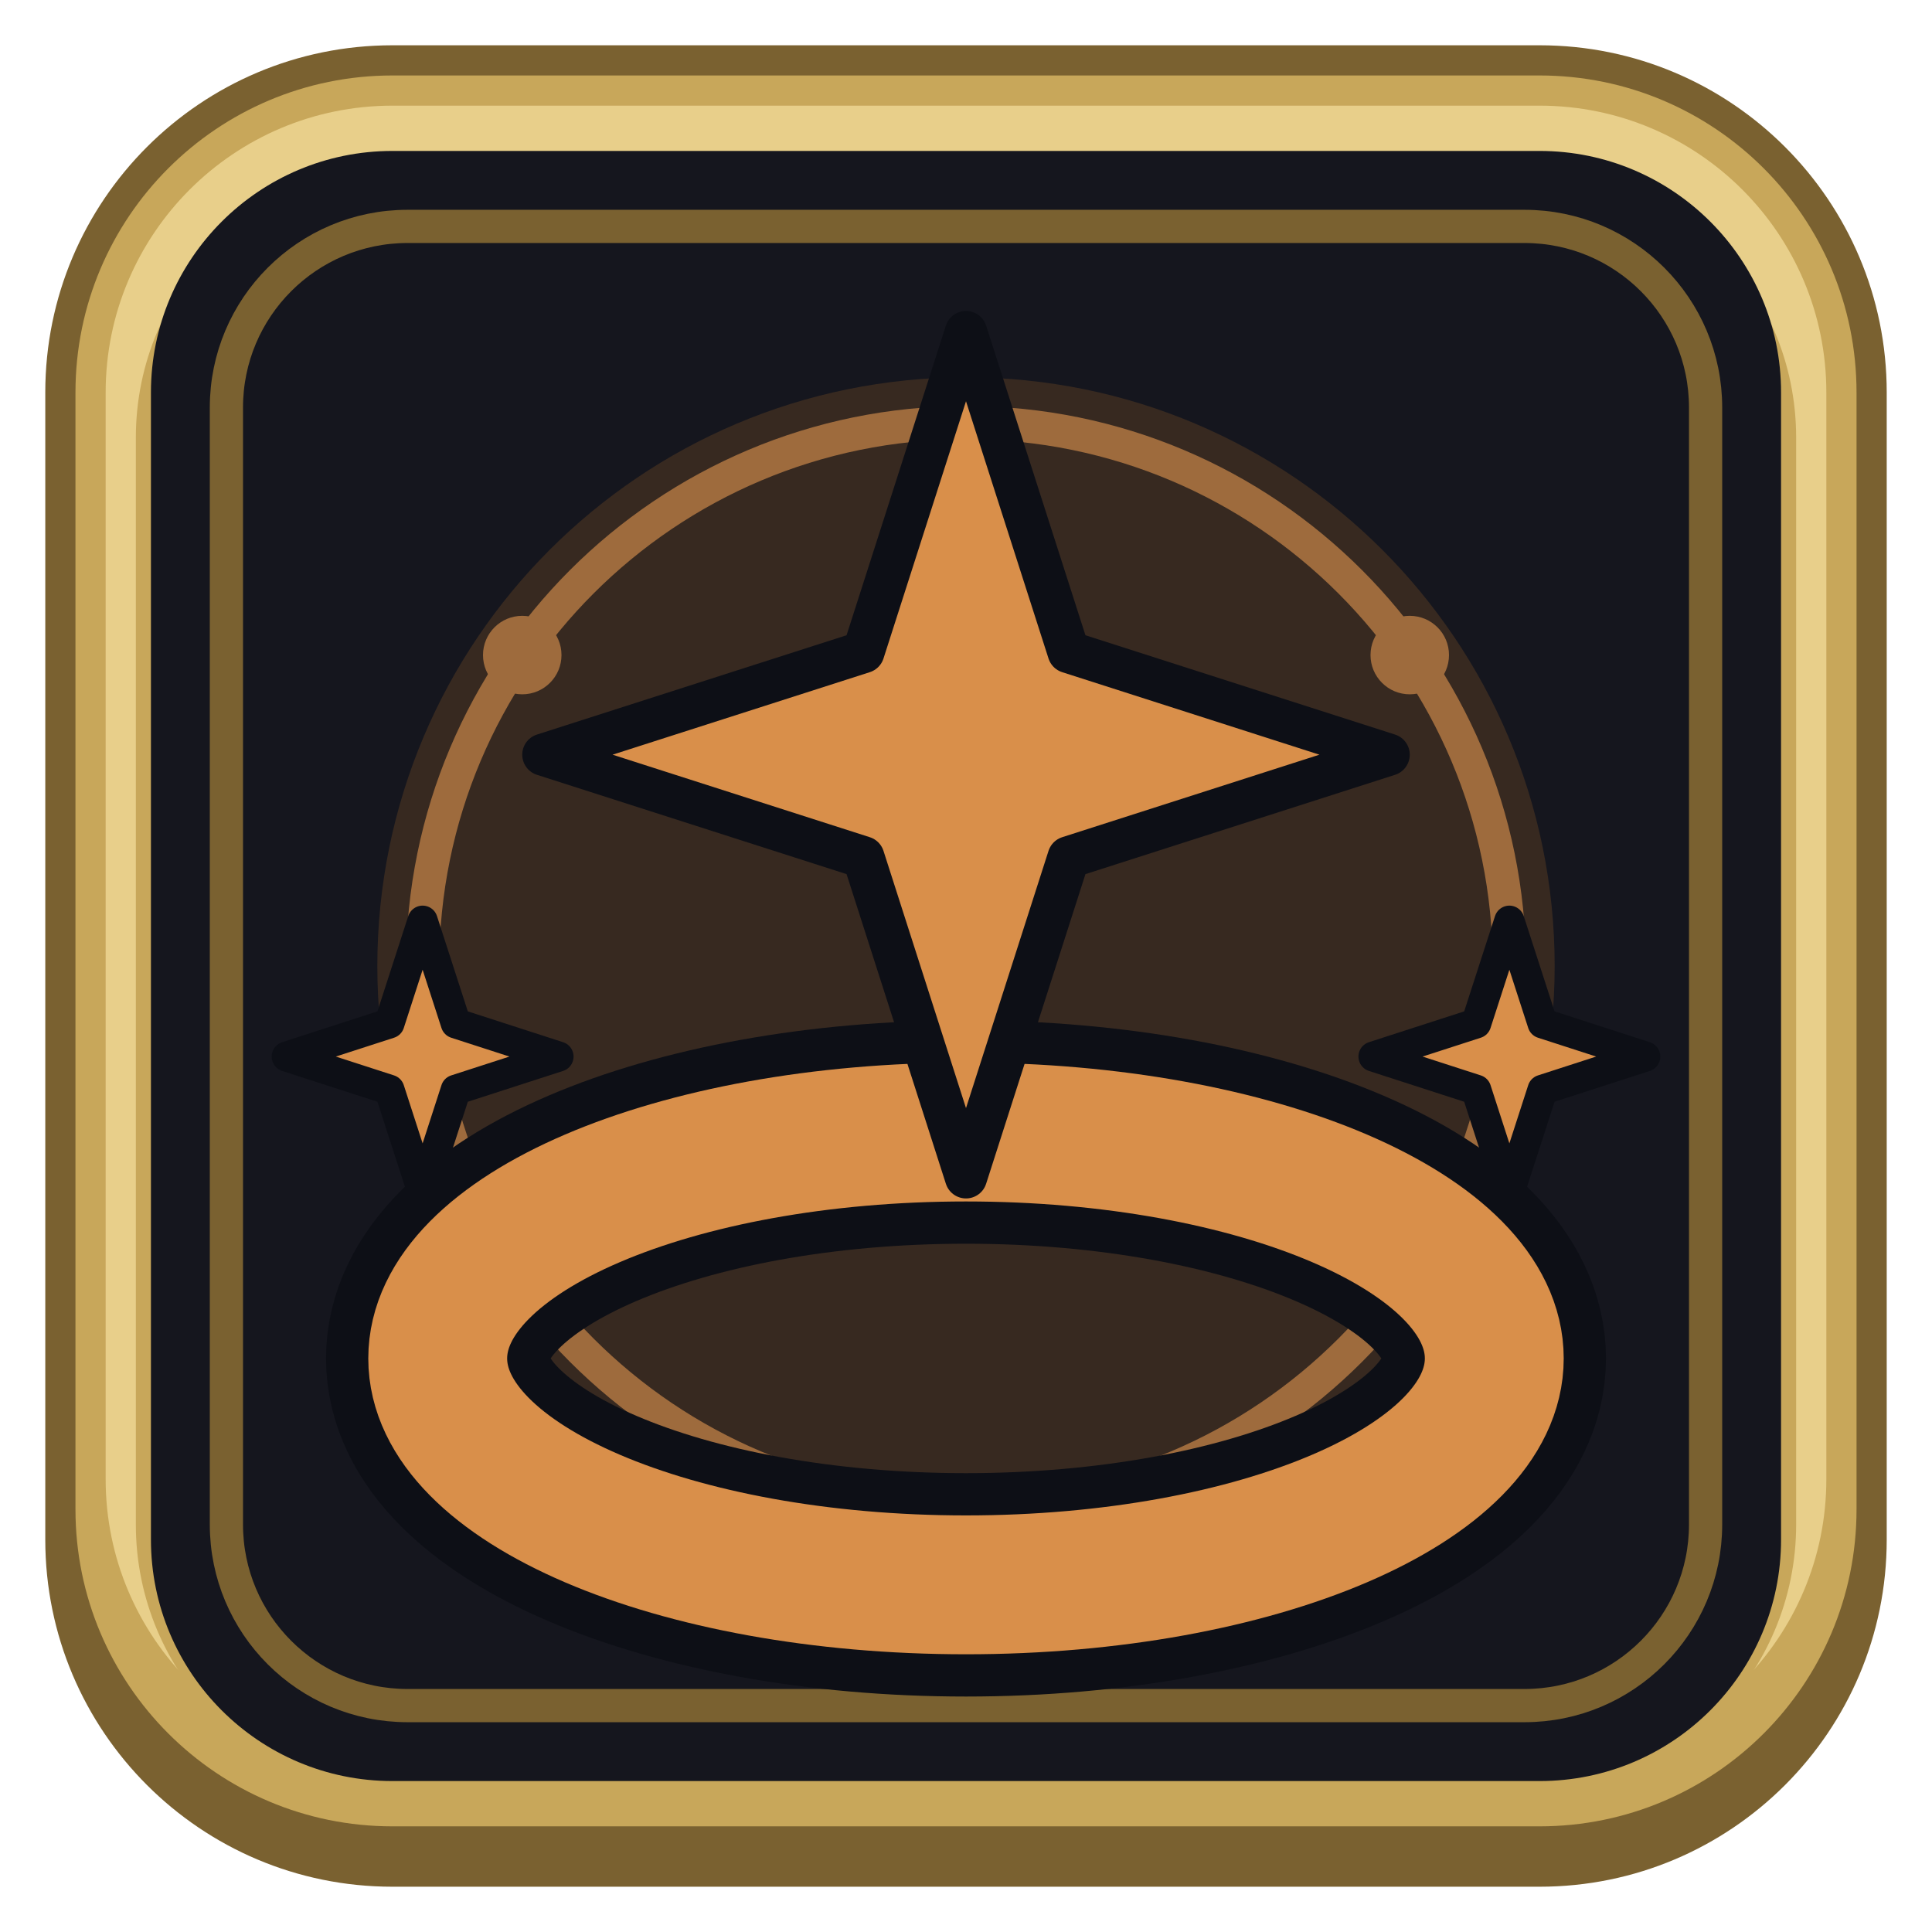
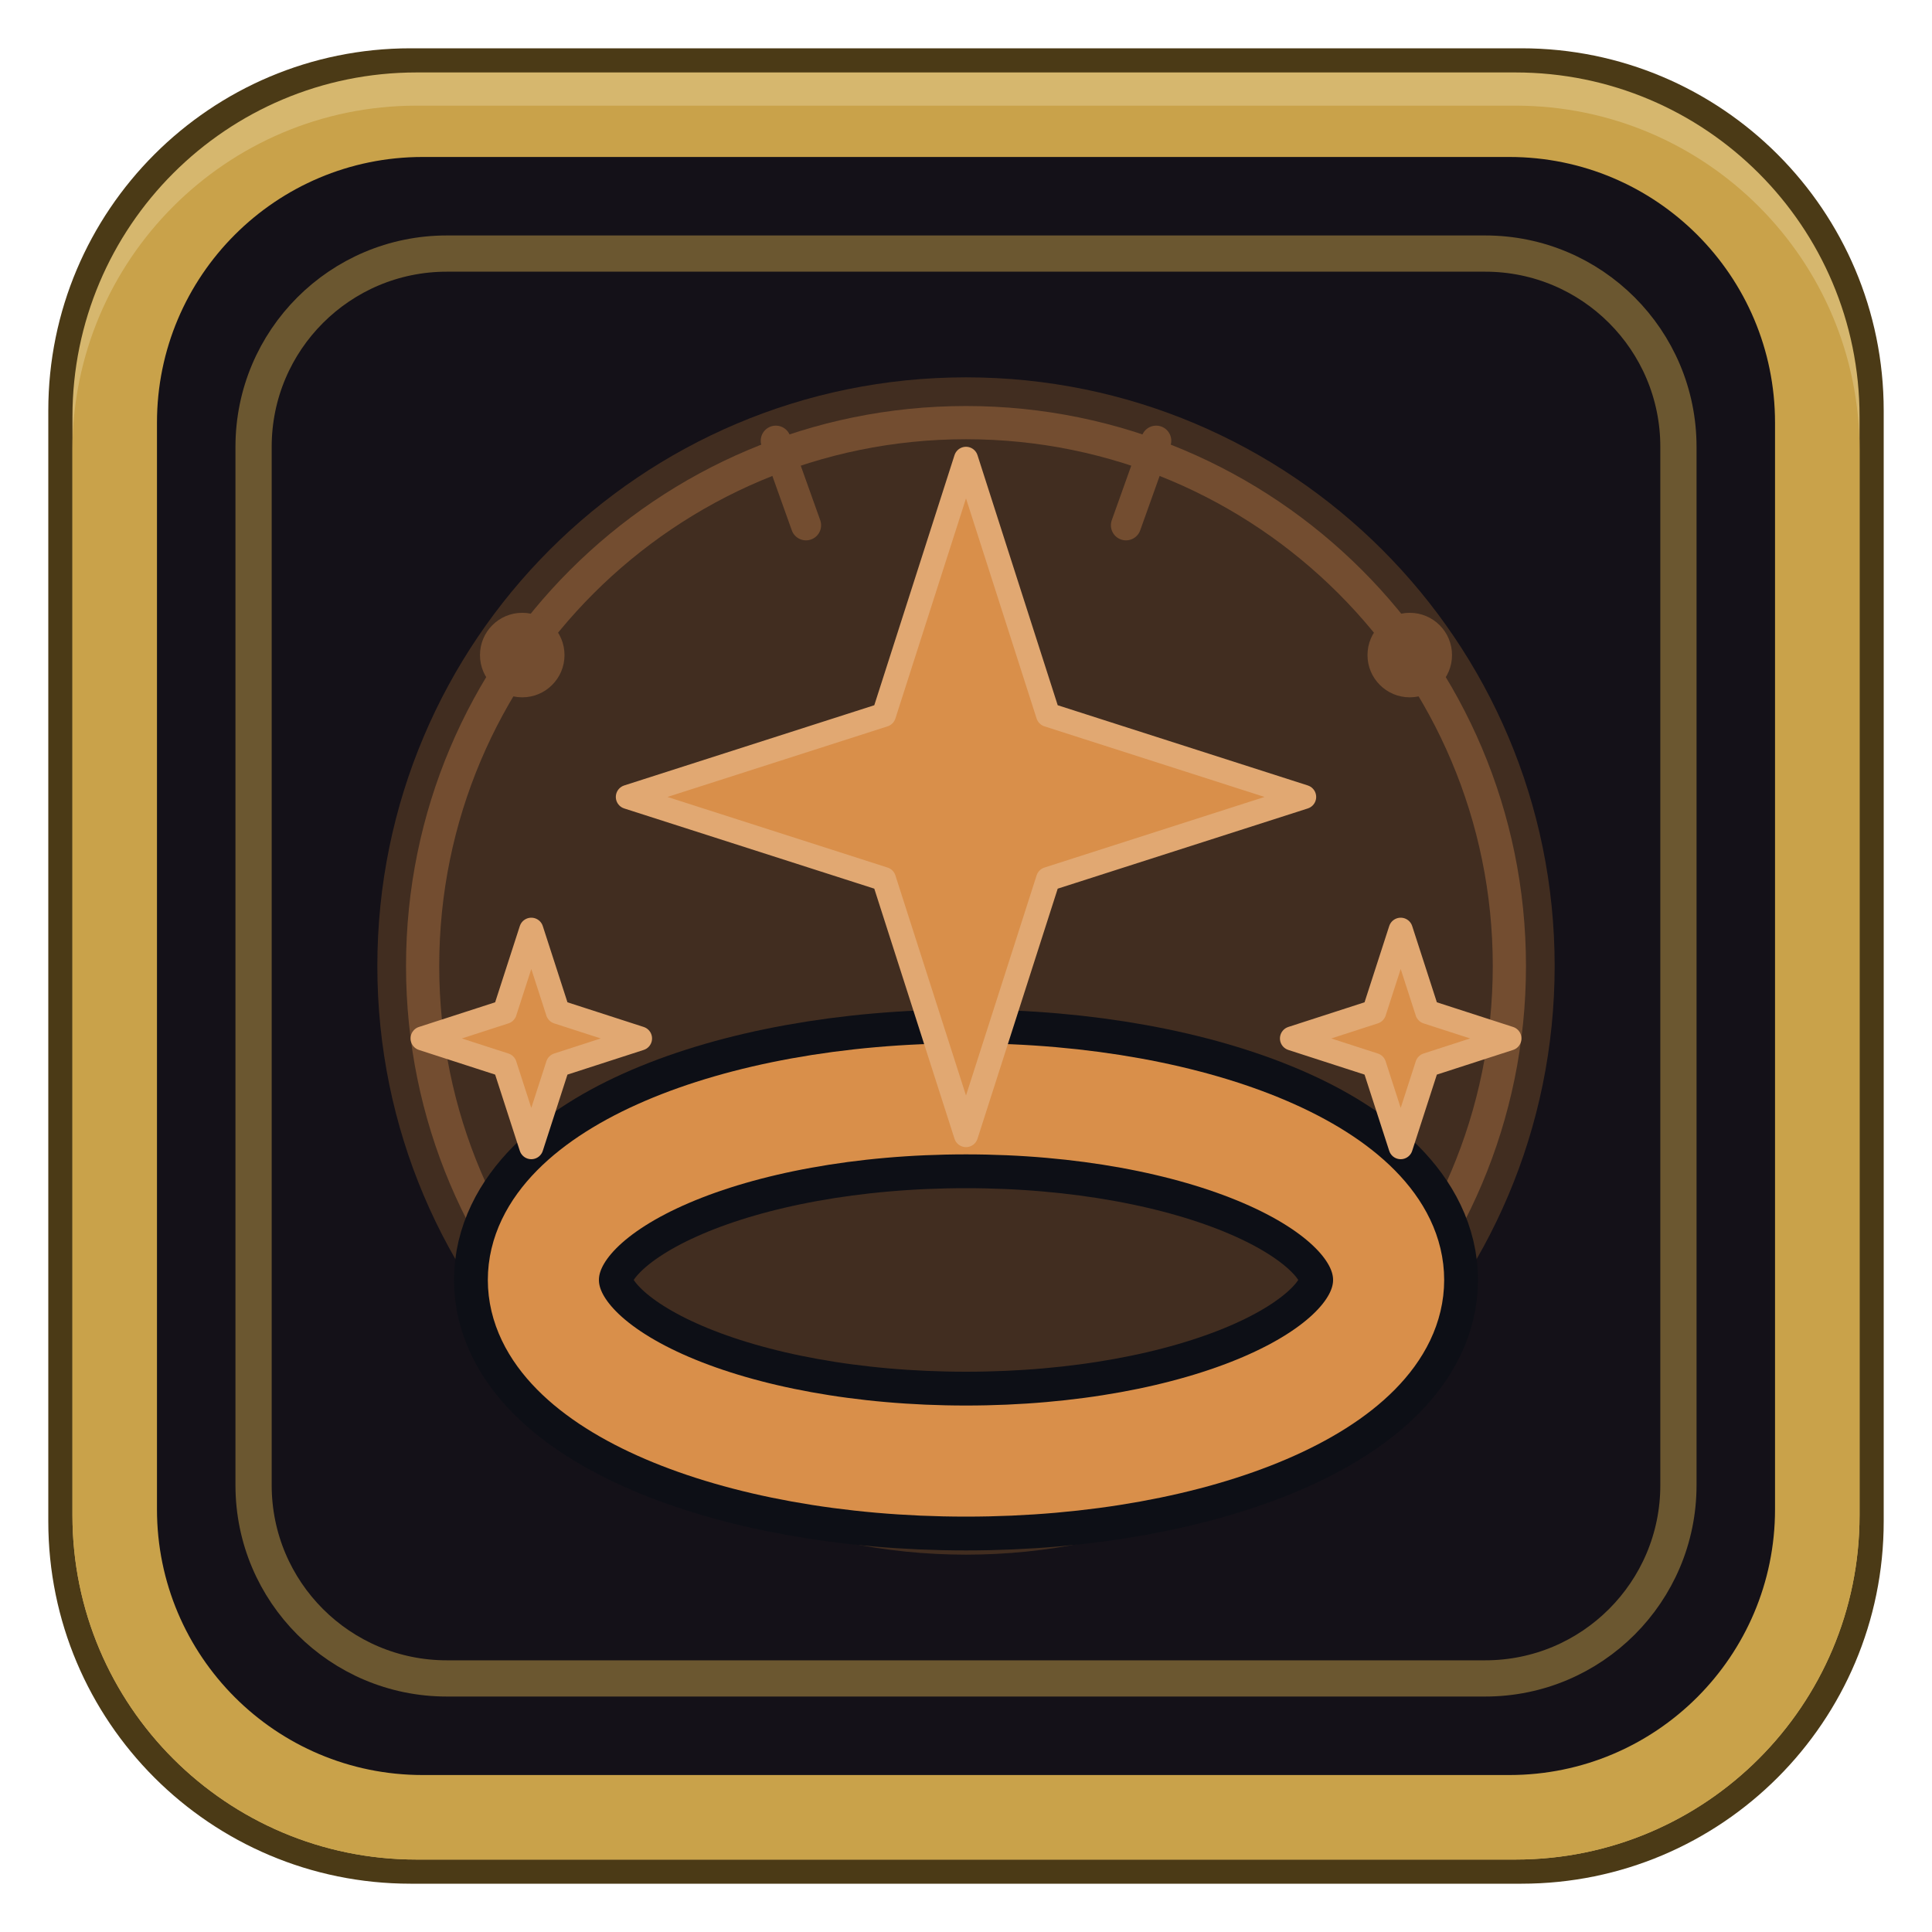
<svg xmlns="http://www.w3.org/2000/svg" width="64" height="64" viewBox="0 0 64 64">
-   <rect x="1.5" y="1.5" width="61.0" height="61.0" rx="11.5" fill="#7a6130" />
-   <rect x="2.5" y="2.5" width="59.0" height="58.0" rx="10.5" fill="#c8a75a" />
-   <rect x="3.5" y="3.5" width="57.0" height="55.0" rx="9.5" fill="#e8cf8a" />
-   <rect x="4.5" y="5.5" width="55.0" height="54.0" rx="9.0" fill="#c8a75a" />
-   <rect x="5.0" y="5.0" width="54.0" height="54.0" rx="8.0" fill="#15161e" />
-   <rect x="7.5" y="7.5" width="49.0" height="49.0" rx="6.0" fill="none" stroke="#7a6130" stroke-width="1.1" stroke-linejoin="round" />
-   <circle cx="32.0" cy="32.0" r="19.5" fill="#372920" />
-   <circle cx="32.0" cy="32.0" r="18.0" fill="none" stroke="#9e6b3d" stroke-width="1.1" stroke-linejoin="round" />
-   <circle cx="17.3" cy="21.7" r="1.3" fill="#9e6b3d" />
-   <circle cx="46.7" cy="21.7" r="1.3" fill="#9e6b3d" />
-   <circle cx="46.7" cy="42.3" r="1.3" fill="#9e6b3d" />
-   <circle cx="17.3" cy="42.3" r="1.3" fill="#9e6b3d" />
-   <ellipse cx="32" cy="45" rx="17.5" ry="7.5" fill="none" stroke="#0d0f16" stroke-width="7.4" />
-   <ellipse cx="32" cy="45" rx="17.5" ry="7.5" fill="none" stroke="#d98f4a" stroke-width="4.6" />
-   <polygon points="32.0,11.0 35.4,21.6 46.0,25.0 35.4,28.4 32.0,39.0 28.6,28.4 18.0,25.0 28.6,21.6" fill="#d98f4a" stroke="#0d0f16" stroke-width="1.4" stroke-linejoin="round" />
-   <polygon points="14.0,30.5 15.1,33.9 18.5,35.0 15.1,36.1 14.0,39.5 12.9,36.1 9.5,35.0 12.9,33.9" fill="#d98f4a" stroke="#0d0f16" stroke-width="1.0" stroke-linejoin="round" />
-   <polygon points="50.0,30.5 51.1,33.9 54.5,35.0 51.1,36.1 50.0,39.5 48.9,36.1 45.5,35.0 48.9,33.9" fill="#d98f4a" stroke="#0d0f16" stroke-width="1.0" stroke-linejoin="round" />
+   <rect x="1.6" y="1.6" width="60.8" height="60.8" rx="12.0" fill="#4b3a16" />
+   <rect x="2.4" y="2.4" width="59.2" height="59.2" rx="11.4" fill="#d6b76e" />
+   <rect x="2.4" y="3.5" width="59.2" height="58.1" rx="11.4" fill="#c9a24a" />
+   <rect x="5.2" y="5.2" width="53.6" height="53.6" rx="8.8" fill="#141118" />
+   <rect x="8.4" y="8.4" width="47.2" height="47.2" rx="6.4" fill="none" stroke="#6b5730" stroke-width="1.2" stroke-linejoin="round" />
+   <circle cx="32.0" cy="32.0" r="19.5" fill="#412d20" />
+   <circle cx="32.0" cy="32.0" r="18.0" fill="none" stroke="#734d30" stroke-width="1.1" stroke-linejoin="round" />
+   <circle cx="17.3" cy="21.7" r="1.4" fill="#734d30" />
+   <circle cx="46.7" cy="21.7" r="1.4" fill="#734d30" />
+   <circle cx="46.7" cy="42.3" r="1.4" fill="#734d30" />
+   <circle cx="17.3" cy="42.3" r="1.4" fill="#734d30" />
+   <path d="M26.7 17.4 L25.7 14.6" fill="none" stroke="#734d30" stroke-width="1.0" stroke-linecap="round" stroke-linejoin="round" />
+   <path d="M37.3 17.4 L38.3 14.6" fill="none" stroke="#734d30" stroke-width="1.0" stroke-linecap="round" stroke-linejoin="round" />
+   <path d="M37.3 46.6 L38.3 49.4" fill="none" stroke="#734d30" stroke-width="1.0" stroke-linecap="round" stroke-linejoin="round" />
+   <path d="M26.7 46.6 L25.7 49.4" fill="none" stroke="#734d30" stroke-width="1.0" stroke-linecap="round" stroke-linejoin="round" />
+   <g transform="translate(32 32) scale(0.80) translate(-32 -32)">
+     <ellipse cx="32" cy="45" rx="17.5" ry="7.5" fill="none" stroke="#0d0f16" stroke-width="7.4" />
+     <ellipse cx="32" cy="45" rx="17.5" ry="7.5" fill="none" stroke="#d98f4a" stroke-width="4.6" />
+     <polygon points="32.0,11.0 35.4,21.6 46.0,25.0 35.4,28.4 32.0,39.0 28.6,28.4 18.0,25.0 28.6,21.6" fill="#d98f4a" stroke="#e1a872" stroke-width="1.0" stroke-linejoin="round" />
+     <polygon points="14.0,30.5 15.1,33.9 18.5,35.0 15.1,36.1 14.0,39.5 12.9,36.1 9.5,35.0 12.9,33.9" fill="#d98f4a" stroke="#e1a872" stroke-width="1.0" stroke-linejoin="round" />
+     <polygon points="50.0,30.5 51.1,33.9 54.5,35.0 51.1,36.1 50.0,39.5 48.9,36.1 45.5,35.0 48.9,33.9" fill="#d98f4a" stroke="#e1a872" stroke-width="1.0" stroke-linejoin="round" />
+   </g>
</svg>
